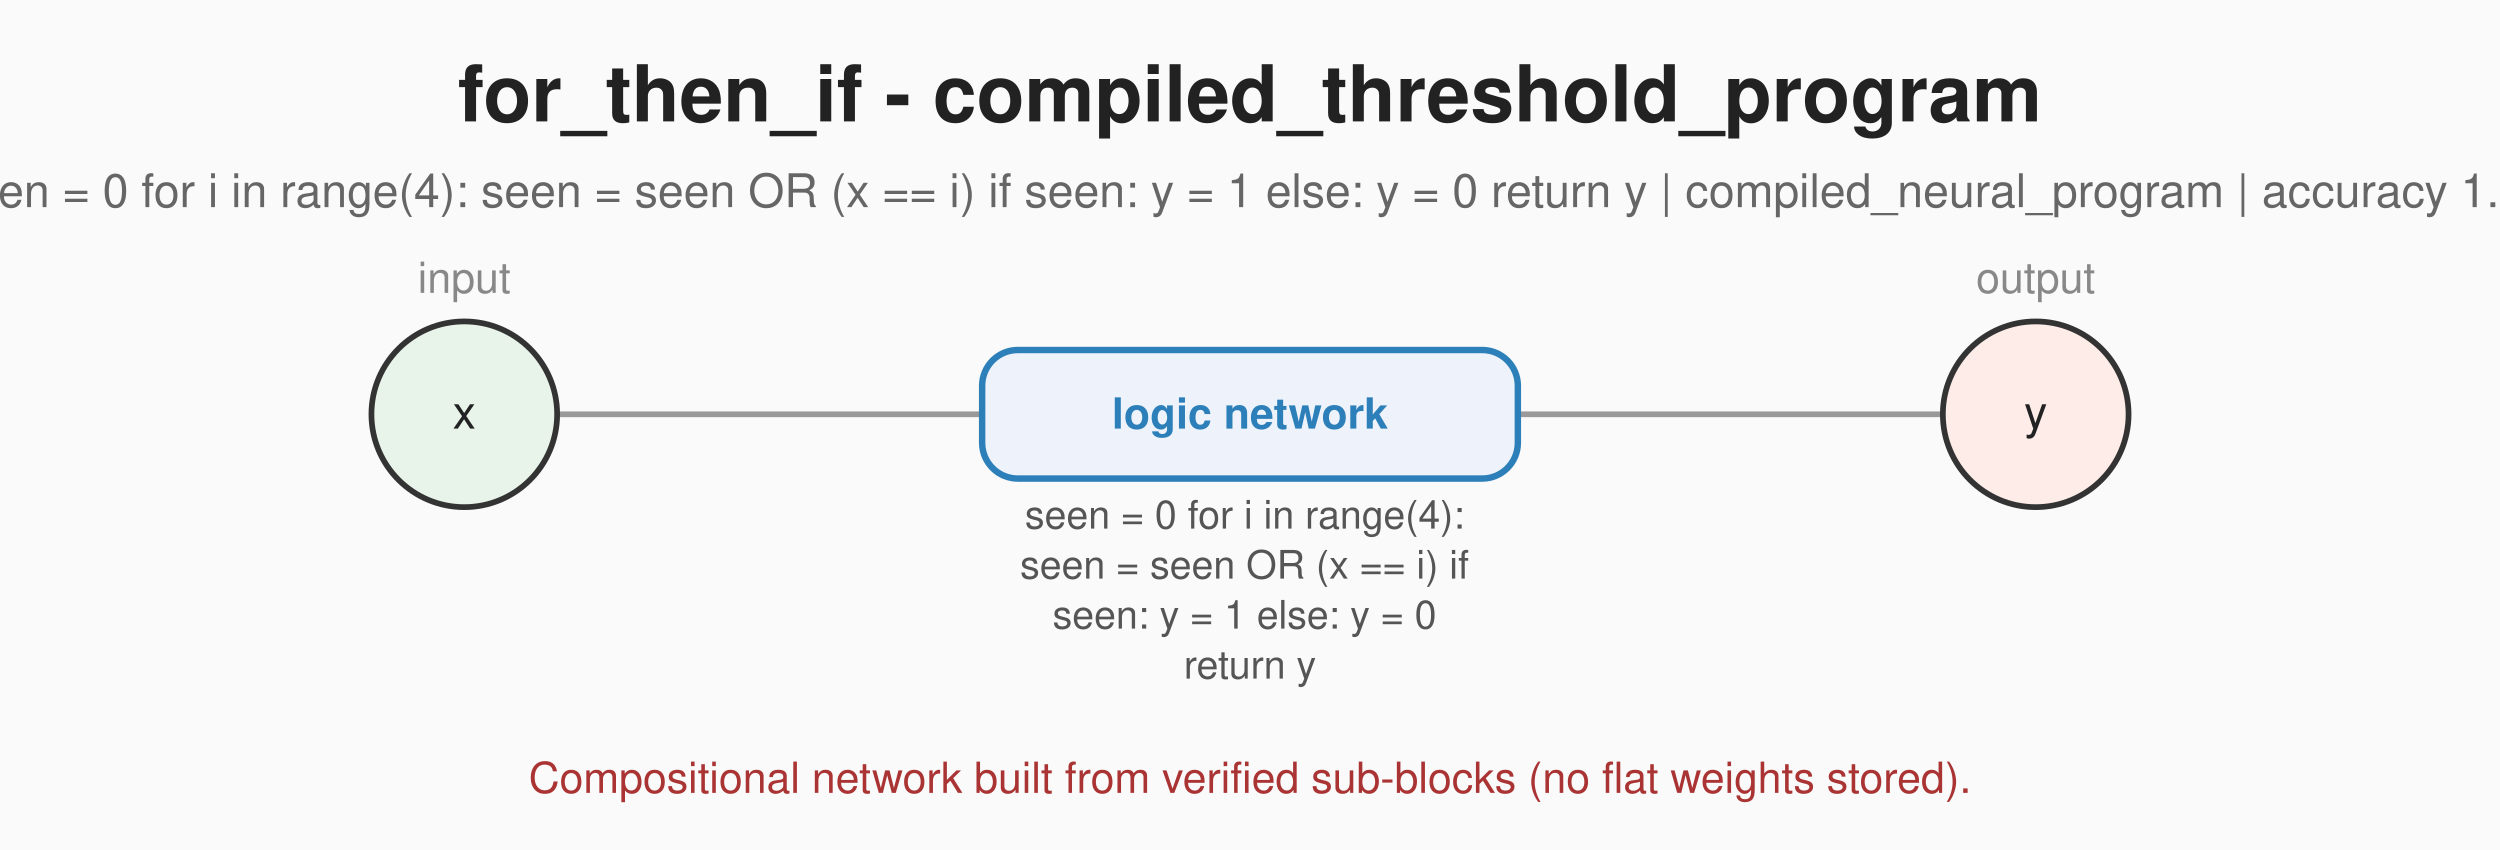
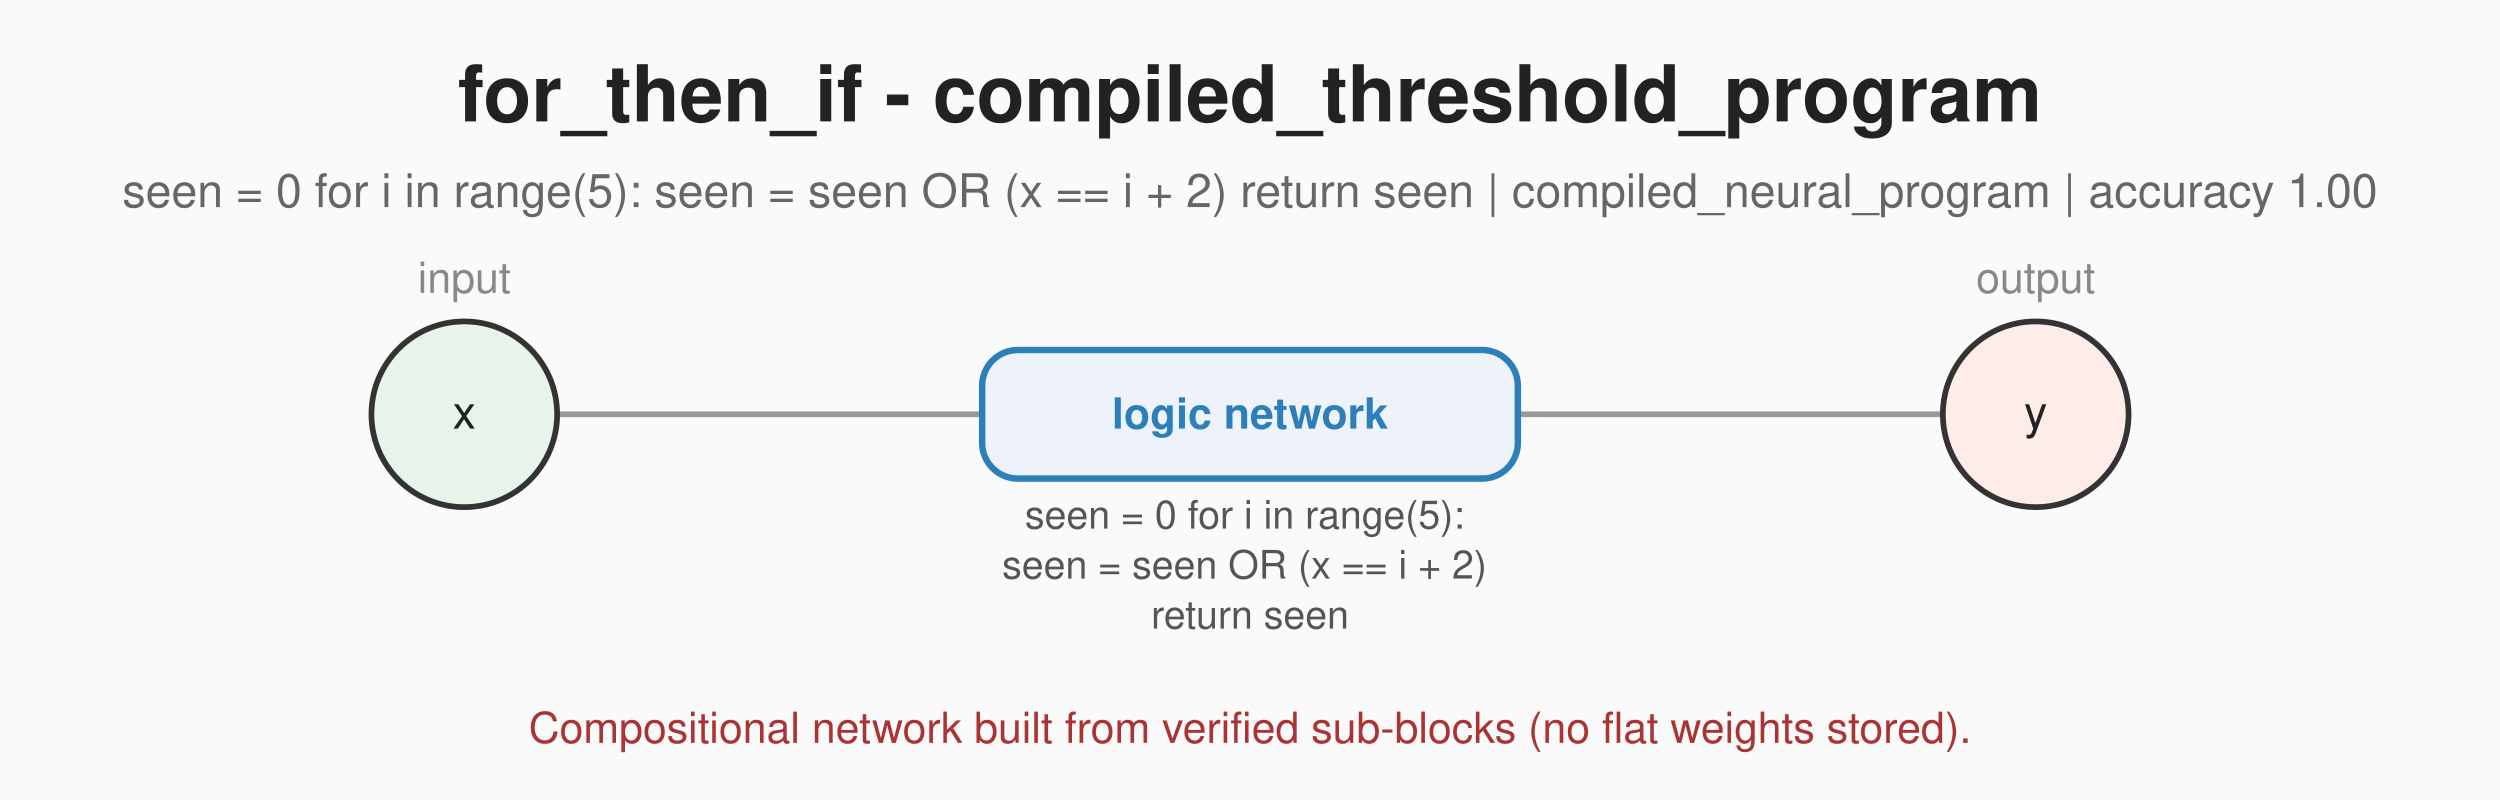
- <svg xmlns="http://www.w3.org/2000/svg" width="700" height="238.0" viewBox="0 0 700 238.0" font-family="Helvetica, Arial, sans-serif">
+ <svg xmlns="http://www.w3.org/2000/svg" width="700" height="224.0" viewBox="0 0 700 224.0" font-family="Helvetica, Arial, sans-serif">
  <style type="text/css">
  .edge { cursor: pointer; }
  .edge-line { transition: stroke-width .15s, stroke-opacity .15s; }
  .edge:hover .edge-line { stroke-opacity: 1; stroke-width: 5; }
  .edge .wlabel { transition: opacity .15s; }
  .edge:hover .wlabel rect { stroke-width: 2; }
  .neuron { cursor: pointer; transition: stroke-width .15s; }
  .neuron:hover { stroke-width: 3; }
  .neuron.dim { opacity: .35; }
  .edge.dim .edge-line { opacity: .2; }
  .edge.dim .wlabel { opacity: .25; }
  svg.hide-weights .wlabel { display: none; }
  svg.hide-biases .bias-label { display: none; }
</style>
-   <rect width="700" height="238.0" fill="#fafafa" />
+   <rect width="700" height="224.0" fill="#fafafa" />
  <text x="350.0" y="34" text-anchor="middle" font-size="22" font-weight="bold" fill="#222">for_then_if - compiled_threshold_program</text>
  <text x="350.0" y="58" text-anchor="middle" font-size="13" fill="#666">
        seen = 0
-         for i in range(4):
-             seen = seen OR (x == i)
-         if seen:
-             y = 1
-         else:
-             y = 0
-         return y
+         for i in range(5):
+             seen = seen OR (x == i + 2)
+         return seen
          |  compiled_neural_program  |  accuracy 1.00</text>
  <g id="diagram">
    <line x1="130.0" y1="116.0" x2="275.0" y2="116.0" stroke="#999" stroke-width="1.6" />
    <line x1="425.0" y1="116.0" x2="570.0" y2="116.0" stroke="#999" stroke-width="1.6" />
    <rect x="275.0" y="98.0" width="150" height="36" rx="10" fill="#eef3fb" stroke="#2c7fb8" stroke-width="1.8" />
    <text x="350.0" y="120.0" text-anchor="middle" font-size="12" fill="#2c7fb8" font-weight="bold">logic network</text>
    <text x="350.0" y="148.0" text-anchor="middle" font-size="11" fill="#555">
-       <tspan x="350.0" dy="0">seen = 0 for i in range(4):</tspan>
-       <tspan x="350.0" dy="14">seen = seen OR (x == i) if</tspan>
-       <tspan x="350.0" dy="14">seen: y = 1 else: y = 0</tspan>
-       <tspan x="350.0" dy="14">return y</tspan>
+       <tspan x="350.0" dy="0">seen = 0 for i in range(5):</tspan>
+       <tspan x="350.0" dy="14">seen = seen OR (x == i + 2)</tspan>
+       <tspan x="350.0" dy="14">return seen</tspan>
    </text>
    <circle cx="130.0" cy="116.0" r="26" fill="#e8f4ea" stroke="#333333" stroke-width="1.6" />
    <text x="130.0" y="120.0" text-anchor="middle" font-size="13" fill="#222">x</text>
    <circle cx="570.0" cy="116.0" r="26" fill="#fdece8" stroke="#333333" stroke-width="1.6" />
    <text x="570.0" y="120.0" text-anchor="middle" font-size="13" fill="#222">y</text>
    <text x="130.0" y="82.0" text-anchor="middle" font-size="12" fill="#888">input</text>
    <text x="570.0" y="82.0" text-anchor="middle" font-size="12" fill="#888">output</text>
-     <text x="350.0" y="222.0" text-anchor="middle" font-size="12" fill="#a33">Compositional network built from verified sub-blocks (no flat weights stored).</text>
+     <text x="350.0" y="208.0" text-anchor="middle" font-size="12" fill="#a33">Compositional network built from verified sub-blocks (no flat weights stored).</text>
  </g>
</svg>
